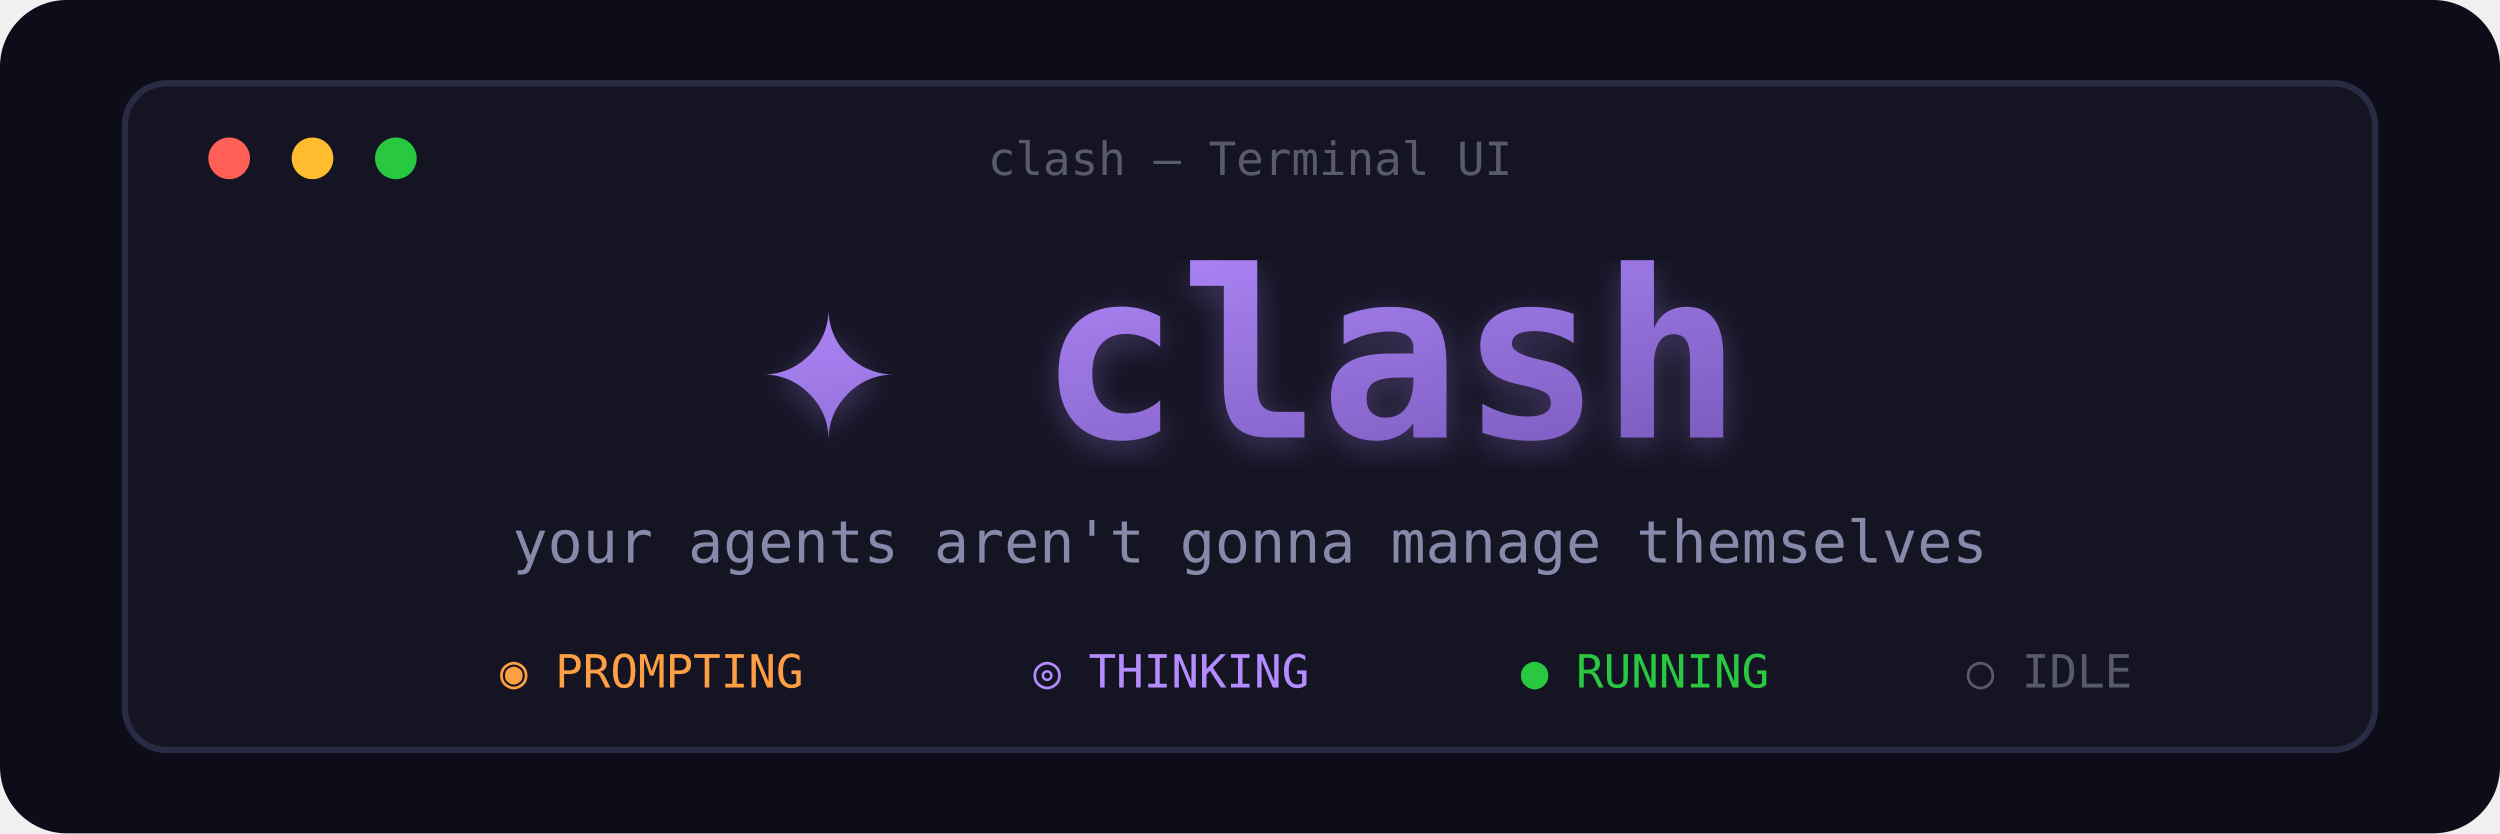
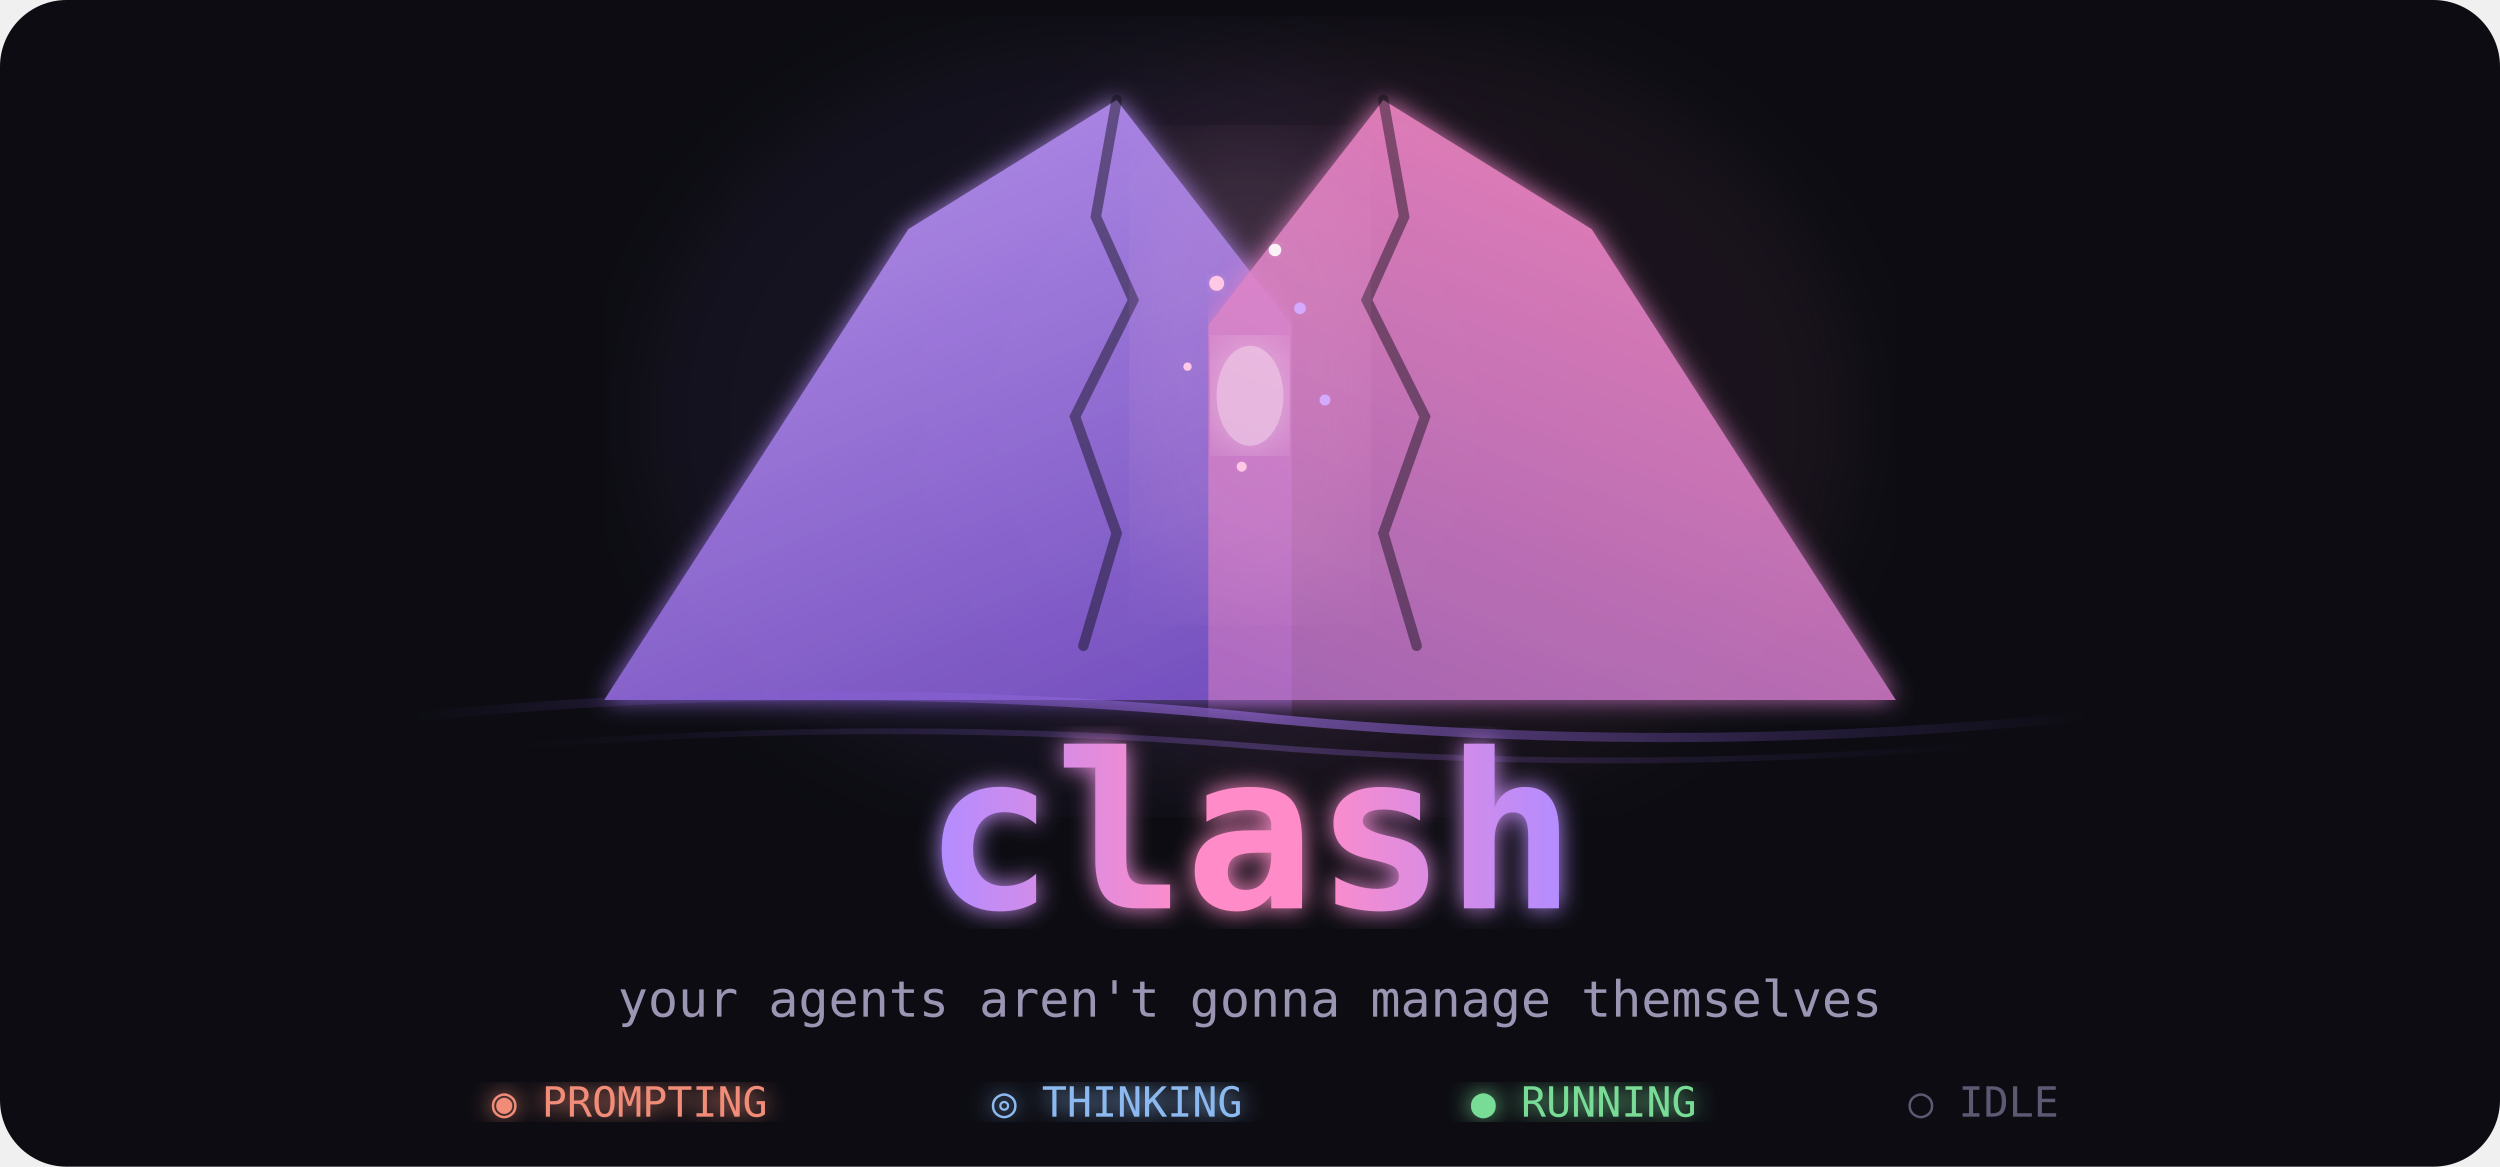
- <svg xmlns="http://www.w3.org/2000/svg" viewBox="0 0 600 200" fill="none">
+ <svg xmlns="http://www.w3.org/2000/svg" viewBox="0 0 600 280" fill="none">
  <defs>
-     <linearGradient id="glow" x1="0%" y1="0%" x2="100%" y2="100%">
-       <stop offset="0%" style="stop-color:#b48cff;stop-opacity:1" />
-       <stop offset="100%" style="stop-color:#7c5cbf;stop-opacity:1" />
+     <linearGradient id="peak-l" x1="20%" y1="0%" x2="80%" y2="100%">
+       <stop offset="0%" stop-color="#c49cff" />
+       <stop offset="100%" stop-color="#7a52cc" />
    </linearGradient>
-     <filter id="shadow" x="-5%" y="-5%" width="110%" height="120%">
-       <feDropShadow dx="0" dy="2" stdDeviation="4" flood-color="#b48cff" flood-opacity="0.3" />
+     <linearGradient id="peak-r" x1="80%" y1="0%" x2="20%" y2="100%">
+       <stop offset="0%" stop-color="#ff8cc8" />
+       <stop offset="100%" stop-color="#b06cc0" />
+     </linearGradient>
+     <linearGradient id="text-grad" x1="0%" y1="0%" x2="100%" y2="0%">
+       <stop offset="0%" stop-color="#b48cff" />
+       <stop offset="40%" stop-color="#ff8cc8" />
+       <stop offset="60%" stop-color="#ff8cc8" />
+       <stop offset="100%" stop-color="#b48cff" />
+     </linearGradient>
+     <linearGradient id="wave" x1="0%" y1="0%" x2="100%" y2="0%">
+       <stop offset="0%" stop-color="#7a52cc" stop-opacity="0" />
+       <stop offset="50%" stop-color="#9b6ee6" stop-opacity="0.6" />
+       <stop offset="100%" stop-color="#7a52cc" stop-opacity="0" />
+     </linearGradient>
+     <filter id="glow">
+       <feGaussianBlur stdDeviation="3" result="b" />
+       <feMerge>
+         <feMergeNode in="b" />
+         <feMergeNode in="SourceGraphic" />
+       </feMerge>
    </filter>
+     <filter id="glow-lg">
+       <feGaussianBlur stdDeviation="8" result="b" />
+       <feMerge>
+         <feMergeNode in="b" />
+         <feMergeNode in="b" />
+         <feMergeNode in="SourceGraphic" />
+       </feMerge>
+     </filter>
+     <filter id="glow-xl">
+       <feGaussianBlur stdDeviation="14" result="b" />
+       <feMerge>
+         <feMergeNode in="b" />
+         <feMergeNode in="b" />
+         <feMergeNode in="b" />
+       </feMerge>
+     </filter>
+     <clipPath id="clip-left">
+       <rect x="0" y="0" width="310" height="280" />
+     </clipPath>
+     <clipPath id="clip-right">
+       <rect x="290" y="0" width="310" height="280" />
+     </clipPath>
  </defs>
-   <rect width="600" height="200" rx="16" fill="#0d0d1a" />
-   <rect x="30" y="20" width="540" height="160" rx="10" fill="#141423" stroke="#2a2a45" stroke-width="1.5" />
-   <circle cx="55" cy="38" r="5" fill="#ff5f57" />
-   <circle cx="75" cy="38" r="5" fill="#febc2e" />
-   <circle cx="95" cy="38" r="5" fill="#28c840" />
-   <text x="300" y="42" text-anchor="middle" font-family="Monaco, 'Cascadia Code', 'Fira Code', monospace" font-size="11" fill="#5a5a6e">clash — Terminal UI</text>
-   <text x="300" y="105" text-anchor="middle" font-family="Monaco, 'Cascadia Code', 'Fira Code', monospace" font-size="56" font-weight="bold" fill="url(#glow)" filter="url(#shadow)">
-     ✦ clash
-   </text>
-   <text x="300" y="135" text-anchor="middle" font-family="Monaco, 'Cascadia Code', 'Fira Code', monospace" font-size="14" fill="#8888aa">
-     your agents aren't gonna manage themselves
-   </text>
-   <text x="120" y="165" font-family="Monaco, 'Cascadia Code', 'Fira Code', monospace" font-size="11" fill="#ff9f43">◉ PROMPTING</text>
-   <text x="248" y="165" font-family="Monaco, 'Cascadia Code', 'Fira Code', monospace" font-size="11" fill="#b48cff">◎ THINKING</text>
-   <text x="365" y="165" font-family="Monaco, 'Cascadia Code', 'Fira Code', monospace" font-size="11" fill="#28c840">● RUNNING</text>
-   <text x="472" y="165" font-family="Monaco, 'Cascadia Code', 'Fira Code', monospace" font-size="11" fill="#5a5a6e">○ IDLE</text>
+   <rect width="600" height="280" rx="16" fill="#0c0c12" />
+   <ellipse cx="265" cy="100" rx="100" ry="80" fill="#af82ff" opacity="0.06" filter="url(#glow-xl)" />
+   <ellipse cx="335" cy="100" rx="100" ry="80" fill="#ff8cc8" opacity="0.06" filter="url(#glow-xl)" />
+   <g clip-path="url(#clip-left)">
+     <path d="M 145 168 L 218 55 L 268 24 L 310 78 L 355 168 Z" fill="url(#peak-l)" opacity="0.9" filter="url(#glow)" />
+     <path d="M 268 24 L 263 52 L 272 72 L 258 100 L 268 128 L 260 155" stroke="#0c0c12" stroke-width="2.5" fill="none" opacity="0.45" stroke-linecap="round" />
+   </g>
+   <g clip-path="url(#clip-right)">
+     <path d="M 245 168 L 290 78 L 332 24 L 382 55 L 455 168 Z" fill="url(#peak-r)" opacity="0.9" filter="url(#glow)" />
+     <path d="M 332 24 L 337 52 L 328 72 L 342 100 L 332 128 L 340 155" stroke="#0c0c12" stroke-width="2.5" fill="none" opacity="0.45" stroke-linecap="round" />
+   </g>
+   <ellipse cx="300" cy="90" rx="24" ry="50" fill="#ffb8e0" opacity="0.12" filter="url(#glow-xl)" />
+   <ellipse cx="300" cy="95" rx="8" ry="12" fill="#fff0f8" opacity="0.5" filter="url(#glow-lg)" />
+   <circle cx="292" cy="68" r="1.8" fill="#ffc8e4" filter="url(#glow)" />
+   <circle cx="312" cy="74" r="1.4" fill="#d4aaff" filter="url(#glow)" />
+   <circle cx="298" cy="112" r="1.2" fill="#ffc8e4" filter="url(#glow)" />
+   <circle cx="306" cy="60" r="1.5" fill="#fff" opacity="0.9" filter="url(#glow)" />
+   <circle cx="285" cy="88" r="1" fill="#ffc8e4" filter="url(#glow)" />
+   <circle cx="318" cy="96" r="1.3" fill="#d4aaff" filter="url(#glow)" />
+   <path d="M 100 172 Q 200 162 300 172 Q 400 182 500 172" stroke="url(#wave)" stroke-width="2.2" fill="none" />
+   <path d="M 125 179 Q 215 172 300 179 Q 385 186 475 179" stroke="url(#wave)" stroke-width="1.4" fill="none" opacity="0.5" />
+   <text x="300" y="218" text-anchor="middle" font-family="Monaco, 'Cascadia Code', 'Fira Code', 'JetBrains Mono', monospace" font-size="52" font-weight="bold" fill="url(#text-grad)" filter="url(#glow)">clash</text>
+   <text x="300" y="244" text-anchor="middle" font-family="Monaco, 'Cascadia Code', 'Fira Code', monospace" font-size="12" fill="#9b94b2">your agents aren't gonna manage themselves</text>
+   <text x="118" y="268" font-family="Monaco, 'Cascadia Code', monospace" font-size="10" fill="#f08c78" filter="url(#glow)">◉ PROMPTING</text>
+   <text x="238" y="268" font-family="Monaco, 'Cascadia Code', monospace" font-size="10" fill="#8cb9f0" filter="url(#glow)">◎ THINKING</text>
+   <text x="353" y="268" font-family="Monaco, 'Cascadia Code', monospace" font-size="10" fill="#78dc96" filter="url(#glow)">● RUNNING</text>
+   <text x="458" y="268" font-family="Monaco, 'Cascadia Code', monospace" font-size="10" fill="#5f5873">○ IDLE</text>
</svg>
